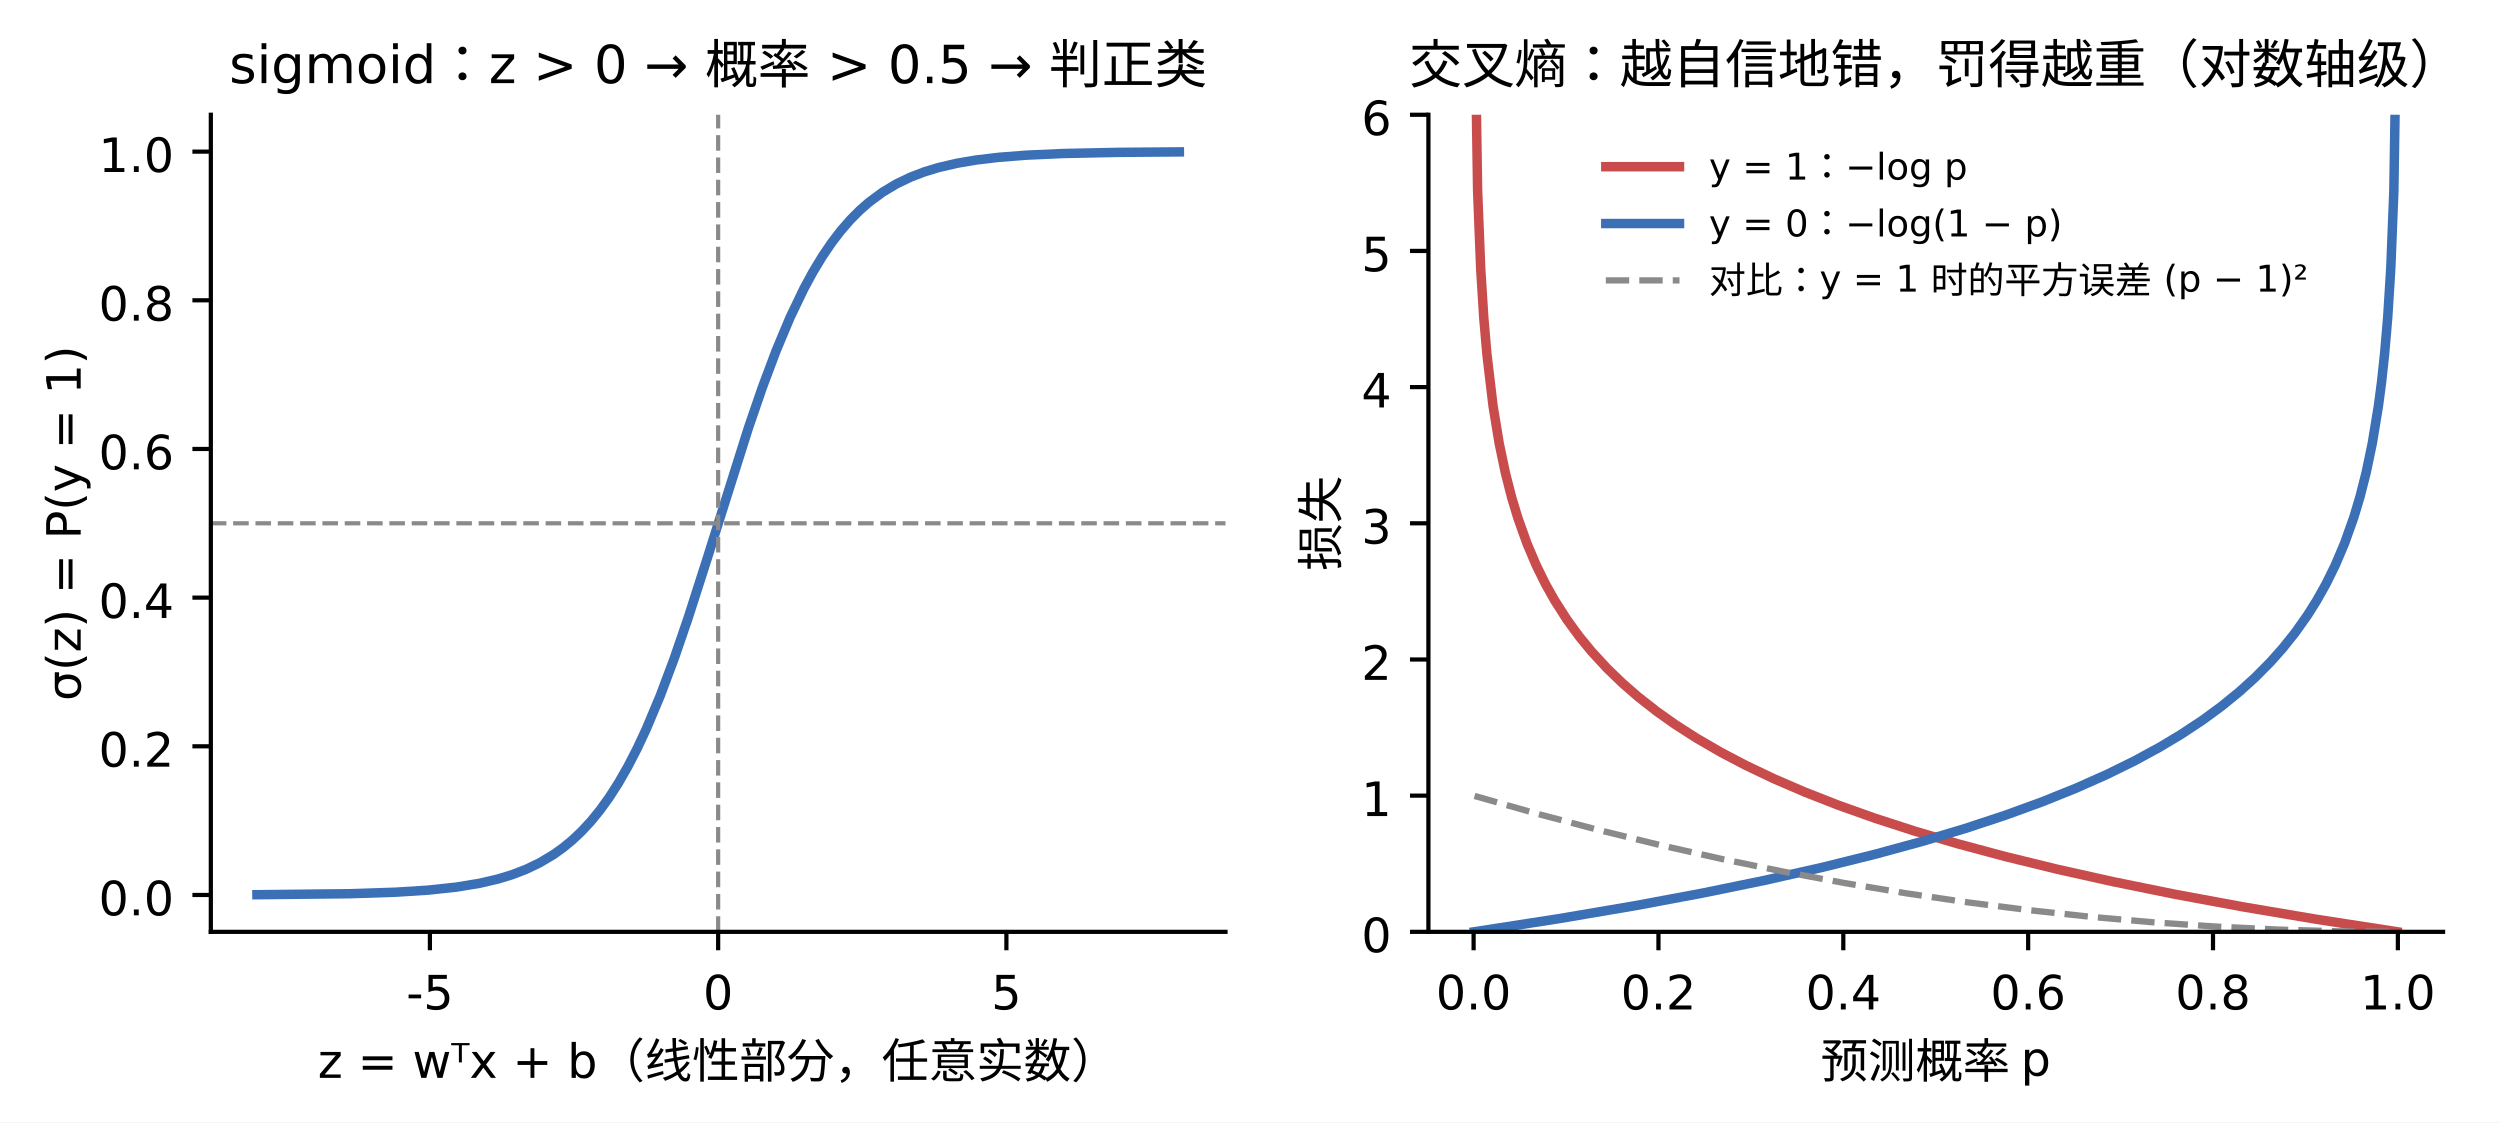
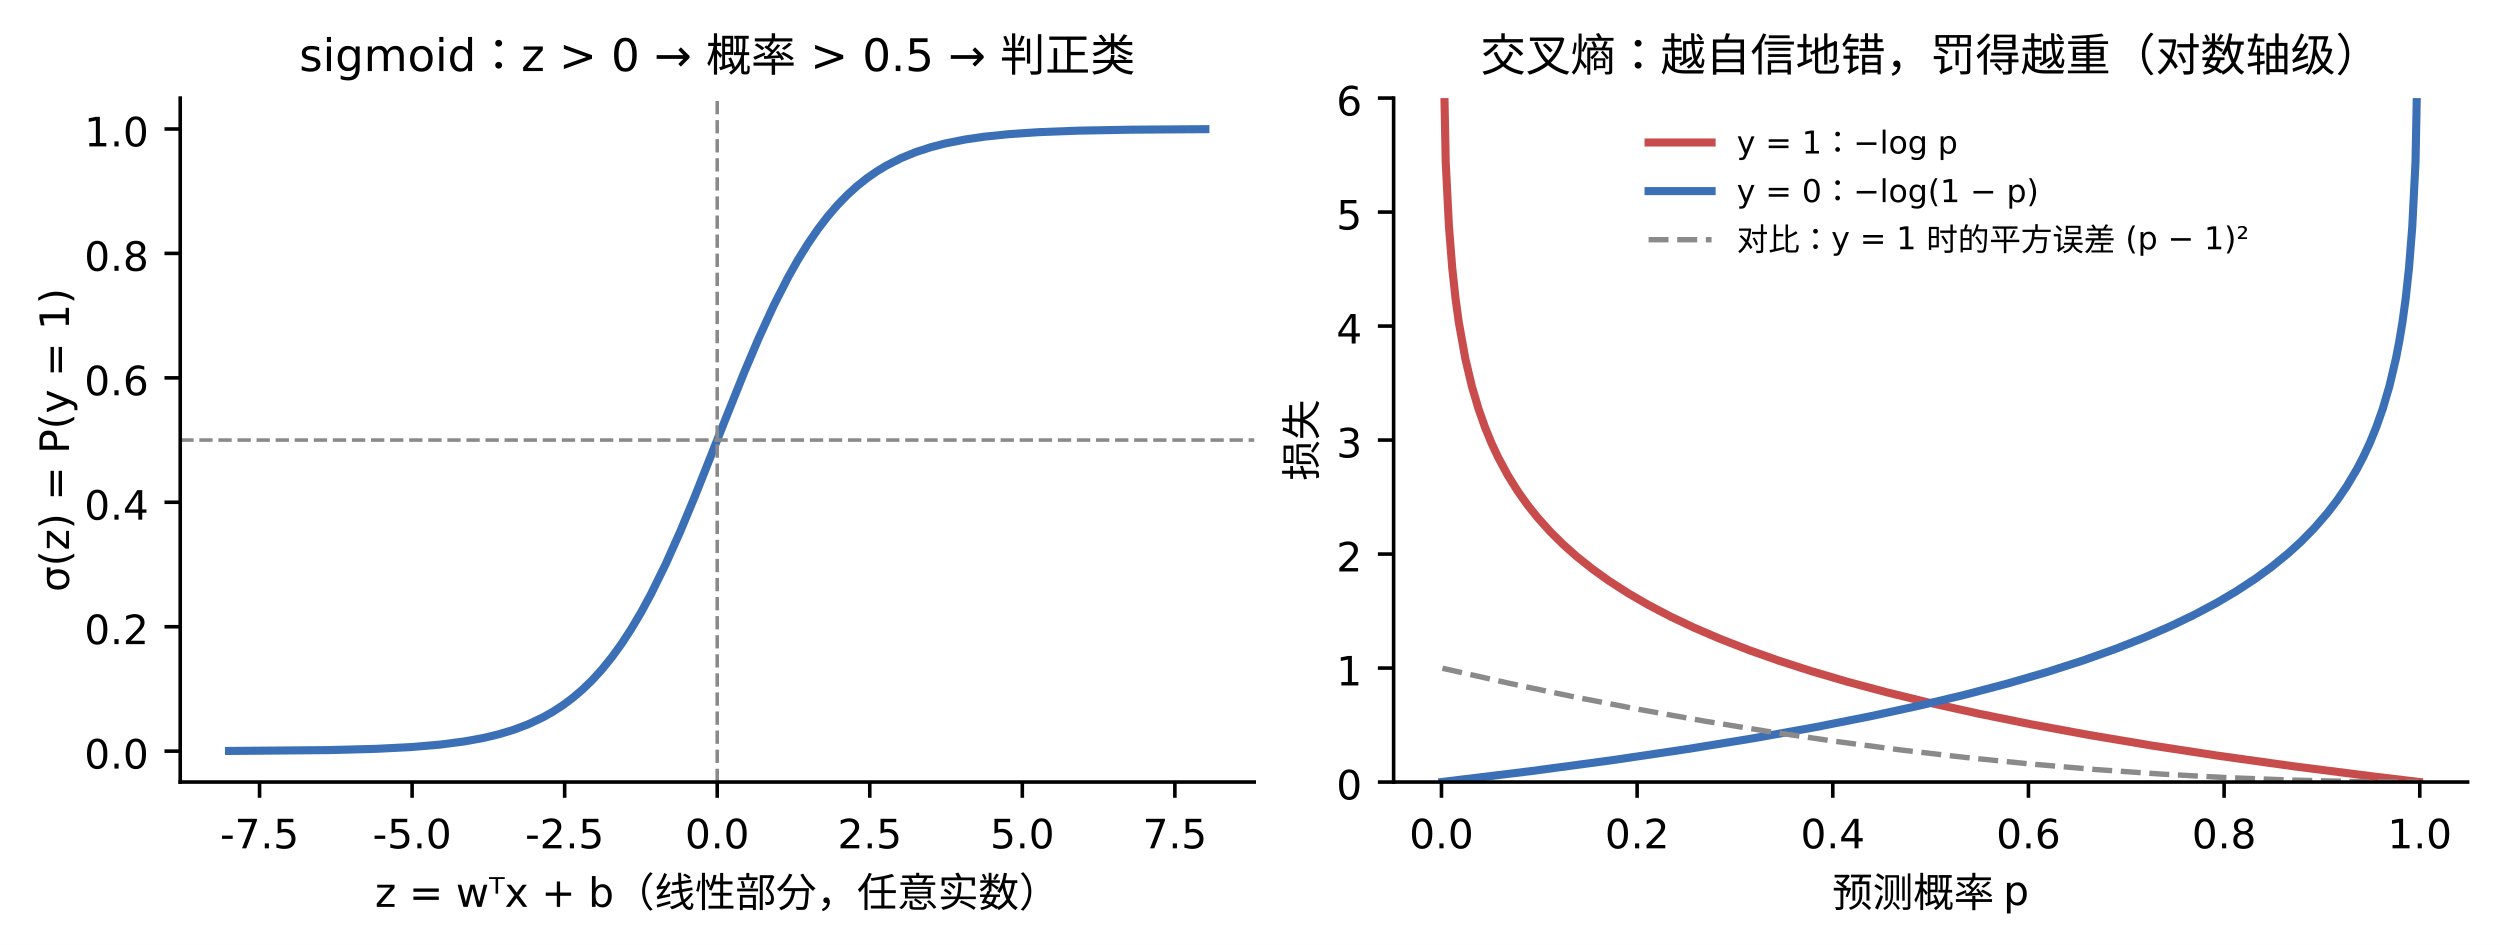
- <svg xmlns="http://www.w3.org/2000/svg" xmlns:xlink="http://www.w3.org/1999/xlink" width="474.951pt" height="213.232pt" viewBox="0 0 474.951 213.232" version="1.1">
+ <svg xmlns="http://www.w3.org/2000/svg" xmlns:xlink="http://www.w3.org/1999/xlink" width="555.6pt" height="210pt" viewBox="0 0 555.6 210" version="1.1">
  <defs>
    <style type="text/css">*{stroke-linejoin: round; stroke-linecap: butt}</style>
  </defs>
  <g id="figure_1">
    <g id="patch_1">
-       <path d="M 0 213.232  L 474.951 213.232  L 474.951 -0  L 0 -0  z " style="fill: #ffffff" />
+       <path d="M 0 210  L 555.6 210  L 555.6 -0  L 0 -0  z " style="fill: #ffffff" />
    </g>
    <g id="axes_1">
      <g id="patch_2">
-         <path d="M 40.053 177.032  L 232.817 177.032  L 232.817 21.8  L 40.053 21.8  z " style="fill: #ffffff" />
+         <path d="M 40.053 173.8  L 278.733 173.8  L 278.733 21.8  L 40.053 21.8  z " style="fill: #ffffff" />
      </g>
      <g id="matplotlib.axis_1">
        <g id="xtick_1">
          <g id="line2d_1">
            <defs>
-               <path id="ma0c858b257" d="M 0 0  L 0 3.5  " style="stroke: #000000; stroke-width: 0.8" />
+               <path id="md51e39af63" d="M 0 0  L 0 3.5  " style="stroke: #000000; stroke-width: 0.8" />
            </defs>
            <g>
-               <use xlink:href="#ma0c858b257" x="81.673" y="177.032" style="stroke: #000000; stroke-width: 0.8" />
+               <use xlink:href="#md51e39af63" x="57.683" y="173.8" style="stroke: #000000; stroke-width: 0.8" />
            </g>
          </g>
          <g id="text_1">
-             <text style="font-size: 9px; font-family: 'Heiti SC', 'Heiti TC', 'Arial Unicode MS', 'DejaVu Sans'; text-anchor: middle" x="81.673" y="191.772" transform="rotate(-0 81.67255 191.772)">-5</text>
+             <text style="font-size: 9px; font-family: 'Heiti SC', 'Heiti TC', 'Arial Unicode MS', 'DejaVu Sans'; text-anchor: middle" x="57.683" y="188.54" transform="rotate(-0 57.68287 188.5395)">-7.5</text>
          </g>
        </g>
        <g id="xtick_2">
          <g id="line2d_2">
            <g>
-               <use xlink:href="#ma0c858b257" x="136.435" y="177.032" style="stroke: #000000; stroke-width: 0.8" />
+               <use xlink:href="#md51e39af63" x="91.586" y="173.8" style="stroke: #000000; stroke-width: 0.8" />
            </g>
          </g>
          <g id="text_2">
-             <text style="font-size: 9px; font-family: 'Heiti SC', 'Heiti TC', 'Arial Unicode MS', 'DejaVu Sans'; text-anchor: middle" x="136.435" y="191.772" transform="rotate(-0 136.4349 191.772)">0</text>
+             <text style="font-size: 9px; font-family: 'Heiti SC', 'Heiti TC', 'Arial Unicode MS', 'DejaVu Sans'; text-anchor: middle" x="91.586" y="188.54" transform="rotate(-0 91.58624 188.5395)">-5.0</text>
          </g>
        </g>
        <g id="xtick_3">
          <g id="line2d_3">
            <g>
-               <use xlink:href="#ma0c858b257" x="191.197" y="177.032" style="stroke: #000000; stroke-width: 0.8" />
+               <use xlink:href="#md51e39af63" x="125.49" y="173.8" style="stroke: #000000; stroke-width: 0.8" />
            </g>
          </g>
          <g id="text_3">
-             <text style="font-size: 9px; font-family: 'Heiti SC', 'Heiti TC', 'Arial Unicode MS', 'DejaVu Sans'; text-anchor: middle" x="191.197" y="191.772" transform="rotate(-0 191.1973 191.772)">5</text>
-           </g>
-         </g>
-         <g id="text_4">
-           <text style="font-size: 9px; font-family: 'Heiti SC', 'Heiti TC', 'Arial Unicode MS', 'DejaVu Sans'; text-anchor: middle" x="136.435" y="204.772" transform="rotate(-0 136.4349 204.772)">z = wᵀx + b（线性部分，任意实数）</text>
+             <text style="font-size: 9px; font-family: 'Heiti SC', 'Heiti TC', 'Arial Unicode MS', 'DejaVu Sans'; text-anchor: middle" x="125.49" y="188.54" transform="rotate(-0 125.4896 188.5395)">-2.5</text>
+           </g>
+         </g>
+         <g id="xtick_4">
+           <g id="line2d_4">
+             <g>
+               <use xlink:href="#md51e39af63" x="159.393" y="173.8" style="stroke: #000000; stroke-width: 0.8" />
+             </g>
+           </g>
+           <g id="text_4">
+             <text style="font-size: 9px; font-family: 'Heiti SC', 'Heiti TC', 'Arial Unicode MS', 'DejaVu Sans'; text-anchor: middle" x="159.393" y="188.54" transform="rotate(-0 159.393 188.5395)">0.0</text>
+           </g>
+         </g>
+         <g id="xtick_5">
+           <g id="line2d_5">
+             <g>
+               <use xlink:href="#md51e39af63" x="193.296" y="173.8" style="stroke: #000000; stroke-width: 0.8" />
+             </g>
+           </g>
+           <g id="text_5">
+             <text style="font-size: 9px; font-family: 'Heiti SC', 'Heiti TC', 'Arial Unicode MS', 'DejaVu Sans'; text-anchor: middle" x="193.296" y="188.54" transform="rotate(-0 193.2963 188.5395)">2.5</text>
+           </g>
+         </g>
+         <g id="xtick_6">
+           <g id="line2d_6">
+             <g>
+               <use xlink:href="#md51e39af63" x="227.2" y="173.8" style="stroke: #000000; stroke-width: 0.8" />
+             </g>
+           </g>
+           <g id="text_6">
+             <text style="font-size: 9px; font-family: 'Heiti SC', 'Heiti TC', 'Arial Unicode MS', 'DejaVu Sans'; text-anchor: middle" x="227.2" y="188.54" transform="rotate(-0 227.1997 188.5395)">5.0</text>
+           </g>
+         </g>
+         <g id="xtick_7">
+           <g id="line2d_7">
+             <g>
+               <use xlink:href="#md51e39af63" x="261.103" y="173.8" style="stroke: #000000; stroke-width: 0.8" />
+             </g>
+           </g>
+           <g id="text_7">
+             <text style="font-size: 9px; font-family: 'Heiti SC', 'Heiti TC', 'Arial Unicode MS', 'DejaVu Sans'; text-anchor: middle" x="261.103" y="188.54" transform="rotate(-0 261.1031 188.5395)">7.5</text>
+           </g>
+         </g>
+         <g id="text_8">
+           <text style="font-size: 9px; font-family: 'Heiti SC', 'Heiti TC', 'Arial Unicode MS', 'DejaVu Sans'; text-anchor: middle" x="159.393" y="201.54" transform="rotate(-0 159.393 201.5395)">z = wᵀx + b（线性部分，任意实数）</text>
        </g>
      </g>
      <g id="matplotlib.axis_2">
        <g id="ytick_1">
-           <g id="line2d_4">
+           <g id="line2d_8">
            <defs>
-               <path id="mb5e7d63187" d="M 0 0  L -3.5 0  " style="stroke: #000000; stroke-width: 0.8" />
+               <path id="mf7a953347a" d="M 0 0  L -3.5 0  " style="stroke: #000000; stroke-width: 0.8" />
            </defs>
            <g>
-               <use xlink:href="#mb5e7d63187" x="40.053" y="170.023" style="stroke: #000000; stroke-width: 0.8" />
-             </g>
-           </g>
-           <g id="text_5">
-             <text style="font-size: 9px; font-family: 'Heiti SC', 'Heiti TC', 'Arial Unicode MS', 'DejaVu Sans'; text-anchor: end" x="33.053" y="173.893" transform="rotate(-0 33.05313 173.8934)">0.0</text>
+               <use xlink:href="#mf7a953347a" x="40.053" y="166.937" style="stroke: #000000; stroke-width: 0.8" />
+             </g>
+           </g>
+           <g id="text_9">
+             <text style="font-size: 9px; font-family: 'Heiti SC', 'Heiti TC', 'Arial Unicode MS', 'DejaVu Sans'; text-anchor: end" x="33.053" y="170.807" transform="rotate(-0 33.05313 170.8068)">0.0</text>
          </g>
        </g>
        <g id="ytick_2">
-           <g id="line2d_5">
-             <g>
-               <use xlink:href="#mb5e7d63187" x="40.053" y="141.78" style="stroke: #000000; stroke-width: 0.8" />
-             </g>
-           </g>
-           <g id="text_6">
-             <text style="font-size: 9px; font-family: 'Heiti SC', 'Heiti TC', 'Arial Unicode MS', 'DejaVu Sans'; text-anchor: end" x="33.053" y="145.65" transform="rotate(-0 33.05313 145.6504)">0.2</text>
+           <g id="line2d_9">
+             <g>
+               <use xlink:href="#mf7a953347a" x="40.053" y="139.282" style="stroke: #000000; stroke-width: 0.8" />
+             </g>
+           </g>
+           <g id="text_10">
+             <text style="font-size: 9px; font-family: 'Heiti SC', 'Heiti TC', 'Arial Unicode MS', 'DejaVu Sans'; text-anchor: end" x="33.053" y="143.152" transform="rotate(-0 33.05313 143.152)">0.2</text>
          </g>
        </g>
        <g id="ytick_3">
-           <g id="line2d_6">
-             <g>
-               <use xlink:href="#mb5e7d63187" x="40.053" y="113.537" style="stroke: #000000; stroke-width: 0.8" />
-             </g>
-           </g>
-           <g id="text_7">
-             <text style="font-size: 9px; font-family: 'Heiti SC', 'Heiti TC', 'Arial Unicode MS', 'DejaVu Sans'; text-anchor: end" x="33.053" y="117.407" transform="rotate(-0 33.05313 117.4075)">0.4</text>
+           <g id="line2d_10">
+             <g>
+               <use xlink:href="#mf7a953347a" x="40.053" y="111.627" style="stroke: #000000; stroke-width: 0.8" />
+             </g>
+           </g>
+           <g id="text_11">
+             <text style="font-size: 9px; font-family: 'Heiti SC', 'Heiti TC', 'Arial Unicode MS', 'DejaVu Sans'; text-anchor: end" x="33.053" y="115.497" transform="rotate(-0 33.05313 115.4972)">0.4</text>
          </g>
        </g>
        <g id="ytick_4">
-           <g id="line2d_7">
-             <g>
-               <use xlink:href="#mb5e7d63187" x="40.053" y="85.295" style="stroke: #000000; stroke-width: 0.8" />
-             </g>
-           </g>
-           <g id="text_8">
-             <text style="font-size: 9px; font-family: 'Heiti SC', 'Heiti TC', 'Arial Unicode MS', 'DejaVu Sans'; text-anchor: end" x="33.053" y="89.165" transform="rotate(-0 33.05313 89.16453)">0.6</text>
+           <g id="line2d_11">
+             <g>
+               <use xlink:href="#mf7a953347a" x="40.053" y="83.972" style="stroke: #000000; stroke-width: 0.8" />
+             </g>
+           </g>
+           <g id="text_12">
+             <text style="font-size: 9px; font-family: 'Heiti SC', 'Heiti TC', 'Arial Unicode MS', 'DejaVu Sans'; text-anchor: end" x="33.053" y="87.842" transform="rotate(-0 33.05313 87.84235)">0.6</text>
          </g>
        </g>
        <g id="ytick_5">
-           <g id="line2d_8">
-             <g>
-               <use xlink:href="#mb5e7d63187" x="40.053" y="57.052" style="stroke: #000000; stroke-width: 0.8" />
-             </g>
-           </g>
-           <g id="text_9">
-             <text style="font-size: 9px; font-family: 'Heiti SC', 'Heiti TC', 'Arial Unicode MS', 'DejaVu Sans'; text-anchor: end" x="33.053" y="60.922" transform="rotate(-0 33.05313 60.92159)">0.8</text>
+           <g id="line2d_12">
+             <g>
+               <use xlink:href="#mf7a953347a" x="40.053" y="56.318" style="stroke: #000000; stroke-width: 0.8" />
+             </g>
+           </g>
+           <g id="text_13">
+             <text style="font-size: 9px; font-family: 'Heiti SC', 'Heiti TC', 'Arial Unicode MS', 'DejaVu Sans'; text-anchor: end" x="33.053" y="60.188" transform="rotate(-0 33.05313 60.18752)">0.8</text>
          </g>
        </g>
        <g id="ytick_6">
-           <g id="line2d_9">
-             <g>
-               <use xlink:href="#mb5e7d63187" x="40.053" y="28.809" style="stroke: #000000; stroke-width: 0.8" />
-             </g>
-           </g>
-           <g id="text_10">
-             <text style="font-size: 9px; font-family: 'Heiti SC', 'Heiti TC', 'Arial Unicode MS', 'DejaVu Sans'; text-anchor: end" x="33.053" y="32.679" transform="rotate(-0 33.05313 32.67864)">1.0</text>
-           </g>
-         </g>
-         <g id="text_11">
-           <text style="font-size: 9px; font-family: 'Heiti SC', 'Heiti TC', 'Arial Unicode MS', 'DejaVu Sans'; text-anchor: middle" x="15.327" y="99.416" transform="rotate(-90 15.32672 99.416)">σ(z) = P(y = 1)</text>
-         </g>
-       </g>
-       <g id="line2d_10">
-         <path d="M 48.815 169.976  L 66.427 169.787  L 75.233 169.497  L 81.397 169.102  L 86.681 168.536  L 91.084 167.812  L 94.606 166.991  L 97.248 166.186  L 99.89 165.175  L 102.532 163.91  L 105.174 162.333  L 106.935 161.076  L 108.696 159.63  L 110.457 157.972  L 112.218 156.077  L 113.98 153.921  L 115.741 151.481  L 117.502 148.734  L 119.263 145.66  L 121.024 142.246  L 122.786 138.483  L 125.427 132.184  L 128.069 125.143  L 130.711 117.457  L 134.233 106.488  L 142.159 81.375  L 144.801 73.689  L 147.442 66.648  L 150.084 60.349  L 152.726 54.835  L 154.487 51.593  L 156.248 48.685  L 158.01 46.094  L 159.771 43.799  L 161.532 41.777  L 163.293 40.003  L 165.054 38.454  L 167.696 36.499  L 170.338 34.922  L 172.98 33.657  L 175.622 32.646  L 178.264 31.841  L 181.786 31.02  L 185.308 30.419  L 189.711 29.89  L 194.995 29.478  L 202.04 29.161  L 212.607 28.943  L 224.055 28.856  L 224.055 28.856  " clip-path="url(#p52e486b062)" style="fill: none; stroke: #3b6fb6; stroke-width: 1.8; stroke-linecap: square" />
-       </g>
-       <g id="line2d_11">
-         <path d="M 40.053 99.416  L 232.817 99.416  " clip-path="url(#p52e486b062)" style="fill: none; stroke-dasharray: 2.96,1.28; stroke-dashoffset: 0; stroke: #8a8a8a; stroke-width: 0.8" />
-       </g>
-       <g id="line2d_12">
-         <path d="M 136.435 177.032  L 136.435 21.8  " clip-path="url(#p52e486b062)" style="fill: none; stroke-dasharray: 2.96,1.28; stroke-dashoffset: 0; stroke: #8a8a8a; stroke-width: 0.8" />
+           <g id="line2d_13">
+             <g>
+               <use xlink:href="#mf7a953347a" x="40.053" y="28.663" style="stroke: #000000; stroke-width: 0.8" />
+             </g>
+           </g>
+           <g id="text_14">
+             <text style="font-size: 9px; font-family: 'Heiti SC', 'Heiti TC', 'Arial Unicode MS', 'DejaVu Sans'; text-anchor: end" x="33.053" y="32.533" transform="rotate(-0 33.05313 32.5327)">1.0</text>
+           </g>
+         </g>
+         <g id="text_15">
+           <text style="font-size: 9px; font-family: 'Heiti SC', 'Heiti TC', 'Arial Unicode MS', 'DejaVu Sans'; text-anchor: middle" x="15.327" y="97.8" transform="rotate(-90 15.32672 97.79976)">σ(z) = P(y = 1)</text>
+         </g>
+       </g>
+       <g id="line2d_14">
+         <path d="M 50.902 166.89  L 72.709 166.706  L 83.613 166.421  L 91.246 166.034  L 97.788 165.48  L 103.239 164.771  L 107.601 163.967  L 110.872 163.179  L 114.143 162.189  L 117.414 160.95  L 120.685 159.406  L 122.866 158.176  L 125.047 156.76  L 127.227 155.136  L 129.408 153.281  L 131.589 151.17  L 133.77 148.78  L 135.95 146.09  L 138.131 143.081  L 140.312 139.738  L 142.492 136.053  L 144.673 132.025  L 147.944 125.365  L 151.215 118.036  L 154.486 110.172  L 161.029 93.636  L 165.39 82.758  L 168.661 75.054  L 171.932 67.935  L 175.203 61.518  L 177.384 57.661  L 179.565 54.148  L 181.745 50.973  L 183.926 48.125  L 186.107 45.588  L 188.287 43.341  L 190.468 41.361  L 192.649 39.624  L 194.83 38.107  L 197.01 36.787  L 200.281 35.127  L 203.553 33.793  L 206.824 32.726  L 210.095 31.875  L 214.456 31.007  L 218.818 30.37  L 224.269 29.81  L 230.812 29.373  L 239.534 29.037  L 251.528 28.817  L 267.884 28.709  L 267.884 28.709  " clip-path="url(#p4a15a12b86)" style="fill: none; stroke: #3b6fb6; stroke-width: 1.8; stroke-linecap: square" />
+       </g>
+       <g id="line2d_15">
+         <path d="M 40.053 97.8  L 278.733 97.8  " clip-path="url(#p4a15a12b86)" style="fill: none; stroke-dasharray: 2.96,1.28; stroke-dashoffset: 0; stroke: #8a8a8a; stroke-width: 0.8" />
+       </g>
+       <g id="line2d_16">
+         <path d="M 159.393 173.8  L 159.393 21.8  " clip-path="url(#p4a15a12b86)" style="fill: none; stroke-dasharray: 2.96,1.28; stroke-dashoffset: 0; stroke: #8a8a8a; stroke-width: 0.8" />
      </g>
      <g id="patch_3">
-         <path d="M 40.053 177.032  L 40.053 21.8  " style="fill: none; stroke: #000000; stroke-width: 0.8; stroke-linejoin: miter; stroke-linecap: square" />
+         <path d="M 40.053 173.8  L 40.053 21.8  " style="fill: none; stroke: #000000; stroke-width: 0.8; stroke-linejoin: miter; stroke-linecap: square" />
      </g>
      <g id="patch_4">
-         <path d="M 40.053 177.032  L 232.817 177.032  " style="fill: none; stroke: #000000; stroke-width: 0.8; stroke-linejoin: miter; stroke-linecap: square" />
-       </g>
-       <g id="text_12">
-         <text style="font-size: 10px; font-family: 'Heiti SC', 'Heiti TC', 'Arial Unicode MS', 'DejaVu Sans'; text-anchor: middle" x="136.435" y="15.8" transform="rotate(-0 136.4349 15.8)">sigmoid：z &gt; 0 → 概率 &gt; 0.5 → 判正类</text>
+         <path d="M 40.053 173.8  L 278.733 173.8  " style="fill: none; stroke: #000000; stroke-width: 0.8; stroke-linejoin: miter; stroke-linecap: square" />
+       </g>
+       <g id="text_16">
+         <text style="font-size: 10px; font-family: 'Heiti SC', 'Heiti TC', 'Arial Unicode MS', 'DejaVu Sans'; text-anchor: middle" x="159.393" y="15.8" transform="rotate(-0 159.393 15.8)">sigmoid：z &gt; 0 → 概率 &gt; 0.5 → 判正类</text>
      </g>
    </g>
    <g id="axes_2">
      <g id="patch_5">
-         <path d="M 271.369 177.032  L 464.133 177.032  L 464.133 21.8  L 271.369 21.8  z " style="fill: #ffffff" />
+         <path d="M 309.72 173.8  L 548.4 173.8  L 548.4 21.8  L 309.72 21.8  z " style="fill: #ffffff" />
      </g>
      <g id="matplotlib.axis_3">
-         <g id="xtick_4">
-           <g id="line2d_13">
-             <g>
-               <use xlink:href="#ma0c858b257" x="279.956" y="177.032" style="stroke: #000000; stroke-width: 0.8" />
-             </g>
-           </g>
-           <g id="text_13">
-             <text style="font-size: 9px; font-family: 'Heiti SC', 'Heiti TC', 'Arial Unicode MS', 'DejaVu Sans'; text-anchor: middle" x="279.956" y="191.772" transform="rotate(-0 279.9559 191.772)">0.0</text>
-           </g>
-         </g>
-         <g id="xtick_5">
-           <g id="line2d_14">
-             <g>
-               <use xlink:href="#ma0c858b257" x="315.074" y="177.032" style="stroke: #000000; stroke-width: 0.8" />
-             </g>
-           </g>
-           <g id="text_14">
-             <text style="font-size: 9px; font-family: 'Heiti SC', 'Heiti TC', 'Arial Unicode MS', 'DejaVu Sans'; text-anchor: middle" x="315.074" y="191.772" transform="rotate(-0 315.0741 191.772)">0.2</text>
-           </g>
-         </g>
-         <g id="xtick_6">
-           <g id="line2d_15">
-             <g>
-               <use xlink:href="#ma0c858b257" x="350.192" y="177.032" style="stroke: #000000; stroke-width: 0.8" />
-             </g>
-           </g>
-           <g id="text_15">
-             <text style="font-size: 9px; font-family: 'Heiti SC', 'Heiti TC', 'Arial Unicode MS', 'DejaVu Sans'; text-anchor: middle" x="350.192" y="191.772" transform="rotate(-0 350.1922 191.772)">0.4</text>
-           </g>
-         </g>
-         <g id="xtick_7">
-           <g id="line2d_16">
-             <g>
-               <use xlink:href="#ma0c858b257" x="385.31" y="177.032" style="stroke: #000000; stroke-width: 0.8" />
-             </g>
-           </g>
-           <g id="text_16">
-             <text style="font-size: 9px; font-family: 'Heiti SC', 'Heiti TC', 'Arial Unicode MS', 'DejaVu Sans'; text-anchor: middle" x="385.31" y="191.772" transform="rotate(-0 385.3104 191.772)">0.6</text>
-           </g>
-         </g>
        <g id="xtick_8">
          <g id="line2d_17">
            <g>
-               <use xlink:href="#ma0c858b257" x="420.429" y="177.032" style="stroke: #000000; stroke-width: 0.8" />
+               <use xlink:href="#md51e39af63" x="320.352" y="173.8" style="stroke: #000000; stroke-width: 0.8" />
            </g>
          </g>
          <g id="text_17">
-             <text style="font-size: 9px; font-family: 'Heiti SC', 'Heiti TC', 'Arial Unicode MS', 'DejaVu Sans'; text-anchor: middle" x="420.429" y="191.772" transform="rotate(-0 420.4286 191.772)">0.8</text>
+             <text style="font-size: 9px; font-family: 'Heiti SC', 'Heiti TC', 'Arial Unicode MS', 'DejaVu Sans'; text-anchor: middle" x="320.352" y="188.54" transform="rotate(-0 320.3515 188.5395)">0.0</text>
          </g>
        </g>
        <g id="xtick_9">
          <g id="line2d_18">
            <g>
-               <use xlink:href="#ma0c858b257" x="455.547" y="177.032" style="stroke: #000000; stroke-width: 0.8" />
+               <use xlink:href="#md51e39af63" x="363.835" y="173.8" style="stroke: #000000; stroke-width: 0.8" />
            </g>
          </g>
          <g id="text_18">
-             <text style="font-size: 9px; font-family: 'Heiti SC', 'Heiti TC', 'Arial Unicode MS', 'DejaVu Sans'; text-anchor: middle" x="455.547" y="191.772" transform="rotate(-0 455.5467 191.772)">1.0</text>
-           </g>
-         </g>
-         <g id="text_19">
-           <text style="font-size: 9px; font-family: 'Heiti SC', 'Heiti TC', 'Arial Unicode MS', 'DejaVu Sans'; text-anchor: middle" x="367.751" y="204.772" transform="rotate(-0 367.7513 204.772)">预测概率 p</text>
+             <text style="font-size: 9px; font-family: 'Heiti SC', 'Heiti TC', 'Arial Unicode MS', 'DejaVu Sans'; text-anchor: middle" x="363.835" y="188.54" transform="rotate(-0 363.8348 188.5395)">0.2</text>
+           </g>
+         </g>
+         <g id="xtick_10">
+           <g id="line2d_19">
+             <g>
+               <use xlink:href="#md51e39af63" x="407.318" y="173.8" style="stroke: #000000; stroke-width: 0.8" />
+             </g>
+           </g>
+           <g id="text_19">
+             <text style="font-size: 9px; font-family: 'Heiti SC', 'Heiti TC', 'Arial Unicode MS', 'DejaVu Sans'; text-anchor: middle" x="407.318" y="188.54" transform="rotate(-0 407.318 188.5395)">0.4</text>
+           </g>
+         </g>
+         <g id="xtick_11">
+           <g id="line2d_20">
+             <g>
+               <use xlink:href="#md51e39af63" x="450.801" y="173.8" style="stroke: #000000; stroke-width: 0.8" />
+             </g>
+           </g>
+           <g id="text_20">
+             <text style="font-size: 9px; font-family: 'Heiti SC', 'Heiti TC', 'Arial Unicode MS', 'DejaVu Sans'; text-anchor: middle" x="450.801" y="188.54" transform="rotate(-0 450.8013 188.5395)">0.6</text>
+           </g>
+         </g>
+         <g id="xtick_12">
+           <g id="line2d_21">
+             <g>
+               <use xlink:href="#md51e39af63" x="494.285" y="173.8" style="stroke: #000000; stroke-width: 0.8" />
+             </g>
+           </g>
+           <g id="text_21">
+             <text style="font-size: 9px; font-family: 'Heiti SC', 'Heiti TC', 'Arial Unicode MS', 'DejaVu Sans'; text-anchor: middle" x="494.285" y="188.54" transform="rotate(-0 494.2846 188.5395)">0.8</text>
+           </g>
+         </g>
+         <g id="xtick_13">
+           <g id="line2d_22">
+             <g>
+               <use xlink:href="#md51e39af63" x="537.768" y="173.8" style="stroke: #000000; stroke-width: 0.8" />
+             </g>
+           </g>
+           <g id="text_22">
+             <text style="font-size: 9px; font-family: 'Heiti SC', 'Heiti TC', 'Arial Unicode MS', 'DejaVu Sans'; text-anchor: middle" x="537.768" y="188.54" transform="rotate(-0 537.7679 188.5395)">1.0</text>
+           </g>
+         </g>
+         <g id="text_23">
+           <text style="font-size: 9px; font-family: 'Heiti SC', 'Heiti TC', 'Arial Unicode MS', 'DejaVu Sans'; text-anchor: middle" x="429.06" y="201.54" transform="rotate(-0 429.0597 201.5395)">预测概率 p</text>
        </g>
      </g>
      <g id="matplotlib.axis_4">
        <g id="ytick_7">
-           <g id="line2d_19">
-             <g>
-               <use xlink:href="#mb5e7d63187" x="271.369" y="177.032" style="stroke: #000000; stroke-width: 0.8" />
-             </g>
-           </g>
-           <g id="text_20">
-             <text style="font-size: 9px; font-family: 'Heiti SC', 'Heiti TC', 'Arial Unicode MS', 'DejaVu Sans'; text-anchor: end" x="264.369" y="180.902" transform="rotate(-0 264.3695 180.902)">0</text>
+           <g id="line2d_23">
+             <g>
+               <use xlink:href="#mf7a953347a" x="309.72" y="173.8" style="stroke: #000000; stroke-width: 0.8" />
+             </g>
+           </g>
+           <g id="text_24">
+             <text style="font-size: 9px; font-family: 'Heiti SC', 'Heiti TC', 'Arial Unicode MS', 'DejaVu Sans'; text-anchor: end" x="302.72" y="177.67" transform="rotate(-0 302.7198 177.6695)">0</text>
          </g>
        </g>
        <g id="ytick_8">
-           <g id="line2d_20">
-             <g>
-               <use xlink:href="#mb5e7d63187" x="271.369" y="151.16" style="stroke: #000000; stroke-width: 0.8" />
-             </g>
-           </g>
-           <g id="text_21">
-             <text style="font-size: 9px; font-family: 'Heiti SC', 'Heiti TC', 'Arial Unicode MS', 'DejaVu Sans'; text-anchor: end" x="264.369" y="155.03" transform="rotate(-0 264.3695 155.03)">1</text>
+           <g id="line2d_24">
+             <g>
+               <use xlink:href="#mf7a953347a" x="309.72" y="148.466" style="stroke: #000000; stroke-width: 0.8" />
+             </g>
+           </g>
+           <g id="text_25">
+             <text style="font-size: 9px; font-family: 'Heiti SC', 'Heiti TC', 'Arial Unicode MS', 'DejaVu Sans'; text-anchor: end" x="302.72" y="152.336" transform="rotate(-0 302.7198 152.3363)">1</text>
          </g>
        </g>
        <g id="ytick_9">
-           <g id="line2d_21">
-             <g>
-               <use xlink:href="#mb5e7d63187" x="271.369" y="125.288" style="stroke: #000000; stroke-width: 0.8" />
-             </g>
-           </g>
-           <g id="text_22">
-             <text style="font-size: 9px; font-family: 'Heiti SC', 'Heiti TC', 'Arial Unicode MS', 'DejaVu Sans'; text-anchor: end" x="264.369" y="129.158" transform="rotate(-0 264.3695 129.158)">2</text>
+           <g id="line2d_25">
+             <g>
+               <use xlink:href="#mf7a953347a" x="309.72" y="123.133" style="stroke: #000000; stroke-width: 0.8" />
+             </g>
+           </g>
+           <g id="text_26">
+             <text style="font-size: 9px; font-family: 'Heiti SC', 'Heiti TC', 'Arial Unicode MS', 'DejaVu Sans'; text-anchor: end" x="302.72" y="127.003" transform="rotate(-0 302.7198 127.003)">2</text>
          </g>
        </g>
        <g id="ytick_10">
-           <g id="line2d_22">
-             <g>
-               <use xlink:href="#mb5e7d63187" x="271.369" y="99.416" style="stroke: #000000; stroke-width: 0.8" />
-             </g>
-           </g>
-           <g id="text_23">
-             <text style="font-size: 9px; font-family: 'Heiti SC', 'Heiti TC', 'Arial Unicode MS', 'DejaVu Sans'; text-anchor: end" x="264.369" y="103.286" transform="rotate(-0 264.3695 103.286)">3</text>
+           <g id="line2d_26">
+             <g>
+               <use xlink:href="#mf7a953347a" x="309.72" y="97.8" style="stroke: #000000; stroke-width: 0.8" />
+             </g>
+           </g>
+           <g id="text_27">
+             <text style="font-size: 9px; font-family: 'Heiti SC', 'Heiti TC', 'Arial Unicode MS', 'DejaVu Sans'; text-anchor: end" x="302.72" y="101.67" transform="rotate(-0 302.7198 101.6698)">3</text>
          </g>
        </g>
        <g id="ytick_11">
-           <g id="line2d_23">
-             <g>
-               <use xlink:href="#mb5e7d63187" x="271.369" y="73.544" style="stroke: #000000; stroke-width: 0.8" />
-             </g>
-           </g>
-           <g id="text_24">
-             <text style="font-size: 9px; font-family: 'Heiti SC', 'Heiti TC', 'Arial Unicode MS', 'DejaVu Sans'; text-anchor: end" x="264.369" y="77.414" transform="rotate(-0 264.3695 77.414)">4</text>
+           <g id="line2d_27">
+             <g>
+               <use xlink:href="#mf7a953347a" x="309.72" y="72.467" style="stroke: #000000; stroke-width: 0.8" />
+             </g>
+           </g>
+           <g id="text_28">
+             <text style="font-size: 9px; font-family: 'Heiti SC', 'Heiti TC', 'Arial Unicode MS', 'DejaVu Sans'; text-anchor: end" x="302.72" y="76.337" transform="rotate(-0 302.7198 76.33651)">4</text>
          </g>
        </g>
        <g id="ytick_12">
-           <g id="line2d_24">
-             <g>
-               <use xlink:href="#mb5e7d63187" x="271.369" y="47.672" style="stroke: #000000; stroke-width: 0.8" />
-             </g>
-           </g>
-           <g id="text_25">
-             <text style="font-size: 9px; font-family: 'Heiti SC', 'Heiti TC', 'Arial Unicode MS', 'DejaVu Sans'; text-anchor: end" x="264.369" y="51.542" transform="rotate(-0 264.3695 51.542)">5</text>
+           <g id="line2d_28">
+             <g>
+               <use xlink:href="#mf7a953347a" x="309.72" y="47.133" style="stroke: #000000; stroke-width: 0.8" />
+             </g>
+           </g>
+           <g id="text_29">
+             <text style="font-size: 9px; font-family: 'Heiti SC', 'Heiti TC', 'Arial Unicode MS', 'DejaVu Sans'; text-anchor: end" x="302.72" y="51.003" transform="rotate(-0 302.7198 51.00325)">5</text>
          </g>
        </g>
        <g id="ytick_13">
-           <g id="line2d_25">
-             <g>
-               <use xlink:href="#mb5e7d63187" x="271.369" y="21.8" style="stroke: #000000; stroke-width: 0.8" />
-             </g>
-           </g>
-           <g id="text_26">
-             <text style="font-size: 9px; font-family: 'Heiti SC', 'Heiti TC', 'Arial Unicode MS', 'DejaVu Sans'; text-anchor: end" x="264.369" y="25.67" transform="rotate(-0 264.3695 25.67)">6</text>
-           </g>
-         </g>
-         <g id="text_27">
-           <text style="font-size: 9px; font-family: 'Heiti SC', 'Heiti TC', 'Arial Unicode MS', 'DejaVu Sans'; text-anchor: middle" x="254.123" y="99.416" transform="rotate(-90 254.1229 99.416)">损失</text>
-         </g>
-       </g>
-       <g id="line2d_26">
-         <path d="M 280.142 -1  L 280.718 36.278  L 281.304 51.043  L 281.89 60.384  L 282.476 67.233  L 283.648 77.115  L 284.82 84.249  L 285.992 89.835  L 287.165 94.426  L 288.337 98.324  L 290.095 103.251  L 291.853 107.389  L 293.611 110.955  L 295.37 114.088  L 297.714 117.751  L 300.058 120.959  L 302.403 123.813  L 305.333 126.988  L 308.264 129.815  L 311.194 132.364  L 314.711 135.123  L 318.227 137.617  L 322.33 140.252  L 327.018 142.967  L 331.707 145.424  L 336.982 147.935  L 342.843 150.466  L 349.29 152.991  L 356.323 155.491  L 363.942 157.951  L 372.147 160.363  L 380.938 162.719  L 390.902 165.154  L 401.451 167.504  L 413.173 169.887  L 426.067 172.277  L 440.133 174.655  L 455.371 177.006  L 455.371 177.006  " clip-path="url(#p6f8d981fb7)" style="fill: none; stroke: #c94c4c; stroke-width: 1.8; stroke-linecap: square" />
-       </g>
-       <g id="line2d_27">
-         <path d="M 280.131 177.006  L 295.956 174.56  L 310.608 172.069  L 323.502 169.658  L 335.224 167.253  L 346.359 164.74  L 356.323 162.265  L 365.114 159.865  L 373.319 157.404  L 380.938 154.888  L 387.971 152.327  L 394.418 149.732  L 400.279 147.125  L 405.554 144.53  L 410.243 141.982  L 414.345 139.526  L 418.448 136.812  L 421.964 134.236  L 425.481 131.374  L 428.411 128.721  L 431.342 125.764  L 433.686 123.129  L 436.03 120.194  L 438.375 116.883  L 440.133 114.088  L 441.891 110.955  L 443.649 107.389  L 445.408 103.251  L 447.166 98.324  L 448.338 94.426  L 449.51 89.835  L 450.682 84.249  L 451.855 77.115  L 452.441 72.643  L 453.027 67.233  L 453.613 60.384  L 454.199 51.043  L 454.785 36.278  L 455.361 -1  L 455.361 -1  " clip-path="url(#p6f8d981fb7)" style="fill: none; stroke: #3b6fb6; stroke-width: 1.8; stroke-linecap: square" />
-       </g>
-       <g id="line2d_28">
-         <path d="M 280.131 151.212  L 291.853 154.547  L 303.575 157.652  L 315.297 160.526  L 327.018 163.17  L 338.74 165.583  L 350.462 167.766  L 362.183 169.718  L 373.905 171.439  L 385.627 172.93  L 397.349 174.19  L 409.07 175.219  L 420.792 176.018  L 432.514 176.587  L 444.236 176.925  L 455.371 177.032  L 455.371 177.032  " clip-path="url(#p6f8d981fb7)" style="fill: none; stroke-dasharray: 4.44,1.92; stroke-dashoffset: 0; stroke: #8a8a8a; stroke-width: 1.2" />
+           <g id="line2d_29">
+             <g>
+               <use xlink:href="#mf7a953347a" x="309.72" y="21.8" style="stroke: #000000; stroke-width: 0.8" />
+             </g>
+           </g>
+           <g id="text_30">
+             <text style="font-size: 9px; font-family: 'Heiti SC', 'Heiti TC', 'Arial Unicode MS', 'DejaVu Sans'; text-anchor: end" x="302.72" y="25.67" transform="rotate(-0 302.7198 25.67)">6</text>
+           </g>
+         </g>
+         <g id="text_31">
+           <text style="font-size: 9px; font-family: 'Heiti SC', 'Heiti TC', 'Arial Unicode MS', 'DejaVu Sans'; text-anchor: middle" x="292.473" y="97.8" transform="rotate(-90 292.4733 97.79976)">损失</text>
+         </g>
+       </g>
+       <g id="line2d_30">
+         <path d="M 320.573 -1  L 321.295 35.977  L 322.02 50.434  L 322.746 59.581  L 323.472 66.287  L 324.197 71.585  L 325.649 79.696  L 327.1 85.83  L 328.552 90.765  L 330.003 94.894  L 331.454 98.443  L 332.906 101.555  L 335.083 105.606  L 337.26 109.098  L 339.437 112.166  L 341.614 114.903  L 344.517 118.145  L 347.419 121.019  L 350.322 123.599  L 353.951 126.494  L 357.579 129.092  L 361.933 131.894  L 366.287 134.417  L 371.367 137.074  L 376.447 139.479  L 382.253 141.974  L 388.784 144.515  L 395.315 146.824  L 402.572 149.165  L 410.555 151.513  L 419.263 153.847  L 428.697 156.155  L 439.582 158.58  L 451.193 160.935  L 464.256 163.345  L 478.044 165.663  L 493.283 168  L 509.974 170.334  L 528.116 172.649  L 537.55 173.774  L 537.55 173.774  " clip-path="url(#pefb3ae228a)" style="fill: none; stroke: #c94c4c; stroke-width: 1.8; stroke-linecap: square" />
+       </g>
+       <g id="line2d_31">
+         <path d="M 320.569 173.774  L 340.163 171.379  L 358.305 168.939  L 374.996 166.466  L 389.51 164.1  L 403.298 161.628  L 415.634 159.19  L 426.52 156.825  L 436.679 154.399  L 446.113 151.917  L 454.822 149.388  L 462.804 146.824  L 470.061 144.245  L 476.592 141.675  L 482.398 139.149  L 487.478 136.711  L 492.558 134.014  L 496.912 131.448  L 501.266 128.594  L 504.894 125.941  L 508.523 122.978  L 511.426 120.33  L 514.328 117.372  L 517.231 114.023  L 519.408 111.184  L 521.585 107.987  L 523.762 104.327  L 525.214 101.555  L 526.665 98.443  L 528.116 94.894  L 529.568 90.765  L 531.019 85.83  L 532.471 79.696  L 533.196 75.964  L 533.922 71.585  L 534.648 66.287  L 535.373 59.581  L 536.099 50.434  L 536.825 35.977  L 537.547 -1  L 537.547 -1  " clip-path="url(#pefb3ae228a)" style="fill: none; stroke: #3b6fb6; stroke-width: 1.8; stroke-linecap: square" />
+       </g>
+       <g id="line2d_32">
+         <path d="M 320.569 148.517  L 335.083 151.783  L 349.597 154.823  L 364.11 157.638  L 378.624 160.226  L 393.138 162.589  L 407.652 164.726  L 422.166 166.637  L 436.679 168.323  L 451.193 169.783  L 465.707 171.017  L 480.221 172.025  L 494.735 172.807  L 509.249 173.364  L 523.762 173.694  L 537.55 173.799  L 537.55 173.799  " clip-path="url(#pefb3ae228a)" style="fill: none; stroke-dasharray: 4.44,1.92; stroke-dashoffset: 0; stroke: #8a8a8a; stroke-width: 1.2" />
      </g>
      <g id="patch_6">
-         <path d="M 271.369 177.032  L 271.369 21.8  " style="fill: none; stroke: #000000; stroke-width: 0.8; stroke-linejoin: miter; stroke-linecap: square" />
+         <path d="M 309.72 173.8  L 309.72 21.8  " style="fill: none; stroke: #000000; stroke-width: 0.8; stroke-linejoin: miter; stroke-linecap: square" />
      </g>
      <g id="patch_7">
-         <path d="M 271.369 177.032  L 464.133 177.032  " style="fill: none; stroke: #000000; stroke-width: 0.8; stroke-linejoin: miter; stroke-linecap: square" />
-       </g>
-       <g id="text_28">
-         <text style="font-size: 10px; font-family: 'Heiti SC', 'Heiti TC', 'Arial Unicode MS', 'DejaVu Sans'; text-anchor: middle" x="367.751" y="15.8" transform="rotate(-0 367.7513 15.8)">交叉熵：越自信地错，罚得越重（对数轴级）</text>
+         <path d="M 309.72 173.8  L 548.4 173.8  " style="fill: none; stroke: #000000; stroke-width: 0.8; stroke-linejoin: miter; stroke-linecap: square" />
+       </g>
+       <g id="text_32">
+         <text style="font-size: 10px; font-family: 'Heiti SC', 'Heiti TC', 'Arial Unicode MS', 'DejaVu Sans'; text-anchor: middle" x="429.06" y="15.8" transform="rotate(-0 429.0597 15.8)">交叉熵：越自信地错，罚得越重（对数轴级）</text>
      </g>
      <g id="legend_1">
-         <g id="line2d_29">
-           <path d="M 305.073 31.67  L 312.073 31.67  L 319.073 31.67  " style="fill: none; stroke: #c94c4c; stroke-width: 1.8; stroke-linecap: square" />
-         </g>
-         <g id="text_29">
-           <text style="font-size: 7px; font-family: 'Heiti SC', 'Heiti TC', 'Arial Unicode MS', 'DejaVu Sans'; text-anchor: start" x="324.673" y="34.12" transform="rotate(-0 324.6729 34.12)">y = 1：−log p</text>
-         </g>
-         <g id="line2d_30">
-           <path d="M 305.073 42.471  L 312.073 42.471  L 319.073 42.471  " style="fill: none; stroke: #3b6fb6; stroke-width: 1.8; stroke-linecap: square" />
-         </g>
-         <g id="text_30">
-           <text style="font-size: 7px; font-family: 'Heiti SC', 'Heiti TC', 'Arial Unicode MS', 'DejaVu Sans'; text-anchor: start" x="324.673" y="44.921" transform="rotate(-0 324.6729 44.92078)">y = 0：−log(1 − p)</text>
-         </g>
-         <g id="line2d_31">
-           <path d="M 305.073 53.272  L 312.073 53.272  L 319.073 53.272  " style="fill: none; stroke-dasharray: 4.44,1.92; stroke-dashoffset: 0; stroke: #8a8a8a; stroke-width: 1.2" />
-         </g>
-         <g id="text_31">
-           <text style="font-size: 7px; font-family: 'Heiti SC', 'Heiti TC', 'Arial Unicode MS', 'DejaVu Sans'; text-anchor: start" x="324.673" y="55.722" transform="rotate(-0 324.6729 55.72156)">对比：y = 1 时的平方误差 (p − 1)²</text>
+         <g id="line2d_33">
+           <path d="M 366.381 31.67  L 373.381 31.67  L 380.381 31.67  " style="fill: none; stroke: #c94c4c; stroke-width: 1.8; stroke-linecap: square" />
+         </g>
+         <g id="text_33">
+           <text style="font-size: 7px; font-family: 'Heiti SC', 'Heiti TC', 'Arial Unicode MS', 'DejaVu Sans'; text-anchor: start" x="385.981" y="34.12" transform="rotate(-0 385.9812 34.12)">y = 1：−log p</text>
+         </g>
+         <g id="line2d_34">
+           <path d="M 366.381 42.471  L 373.381 42.471  L 380.381 42.471  " style="fill: none; stroke: #3b6fb6; stroke-width: 1.8; stroke-linecap: square" />
+         </g>
+         <g id="text_34">
+           <text style="font-size: 7px; font-family: 'Heiti SC', 'Heiti TC', 'Arial Unicode MS', 'DejaVu Sans'; text-anchor: start" x="385.981" y="44.921" transform="rotate(-0 385.9812 44.92078)">y = 0：−log(1 − p)</text>
+         </g>
+         <g id="line2d_35">
+           <path d="M 366.381 53.272  L 373.381 53.272  L 380.381 53.272  " style="fill: none; stroke-dasharray: 4.44,1.92; stroke-dashoffset: 0; stroke: #8a8a8a; stroke-width: 1.2" />
+         </g>
+         <g id="text_35">
+           <text style="font-size: 7px; font-family: 'Heiti SC', 'Heiti TC', 'Arial Unicode MS', 'DejaVu Sans'; text-anchor: start" x="385.981" y="55.722" transform="rotate(-0 385.9812 55.72156)">对比：y = 1 时的平方误差 (p − 1)²</text>
        </g>
      </g>
    </g>
  </g>
  <defs>
-     <clipPath id="p52e486b062">
-       <rect x="40.053" y="21.8" width="192.764" height="155.232" />
+     <clipPath id="p4a15a12b86">
+       <rect x="40.053" y="21.8" width="238.68" height="152" />
    </clipPath>
-     <clipPath id="p6f8d981fb7">
-       <rect x="271.369" y="21.8" width="192.764" height="155.232" />
+     <clipPath id="pefb3ae228a">
+       <rect x="309.72" y="21.8" width="238.68" height="152" />
    </clipPath>
  </defs>
</svg>
